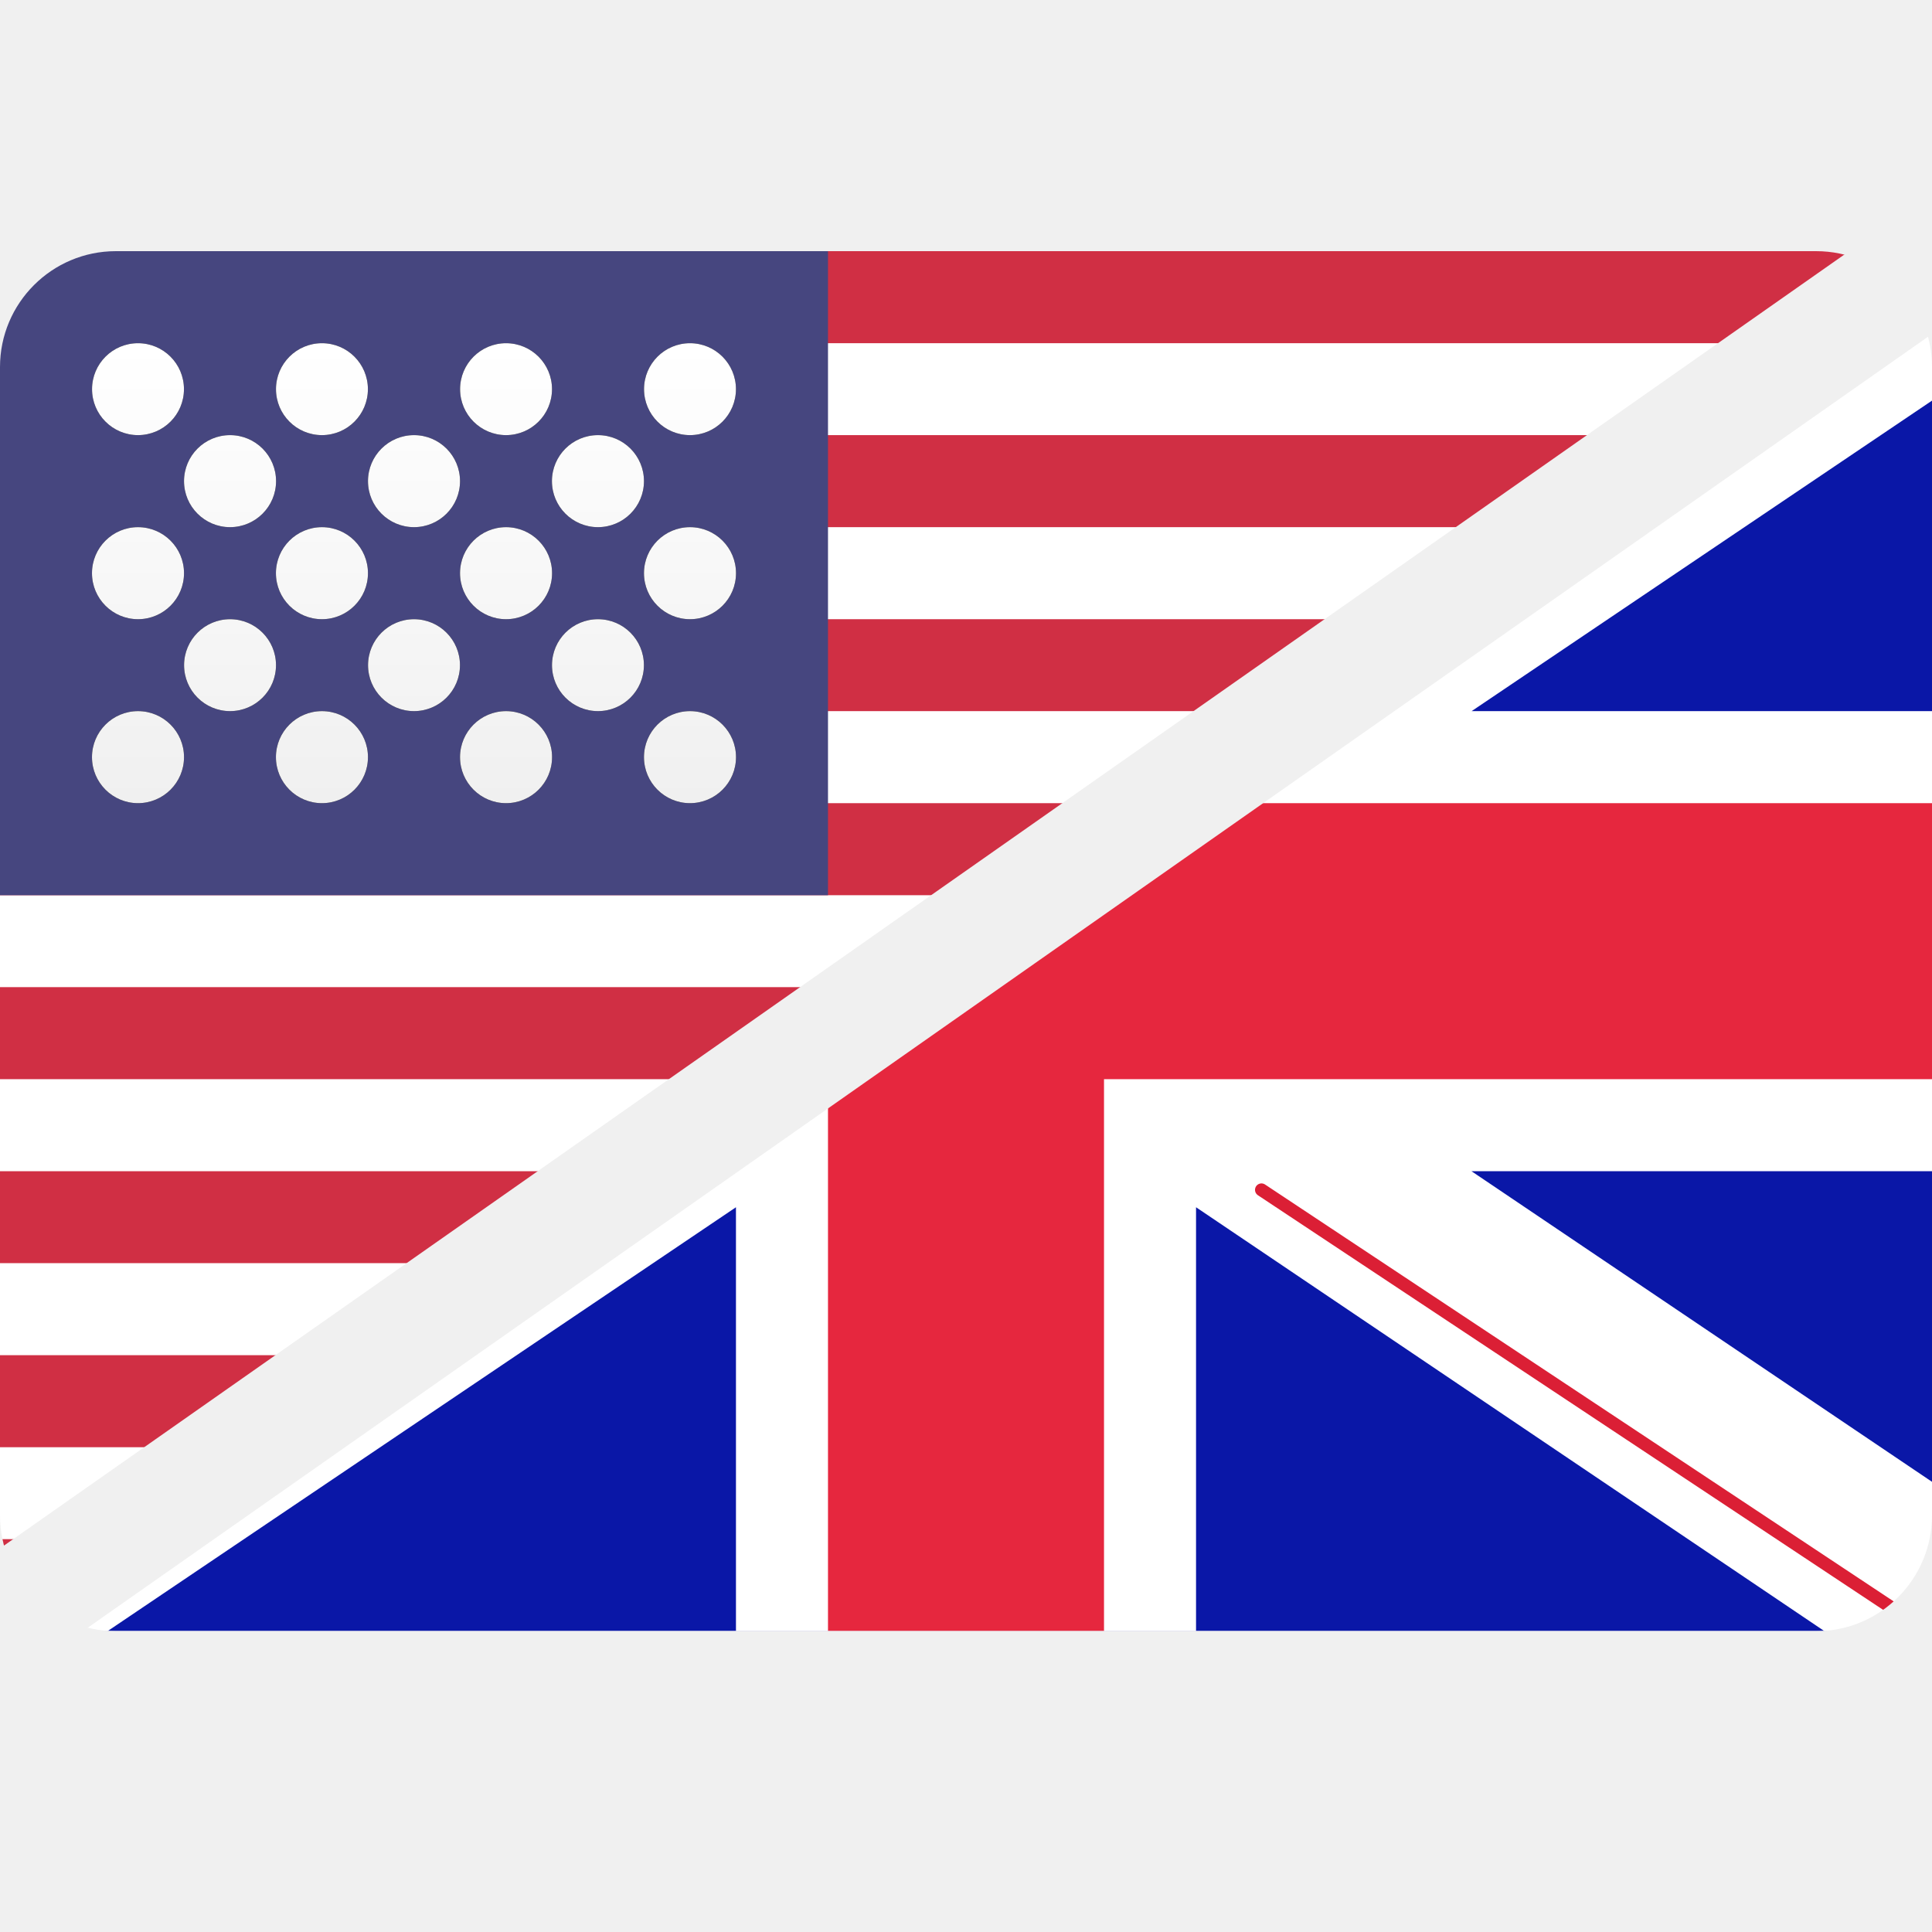
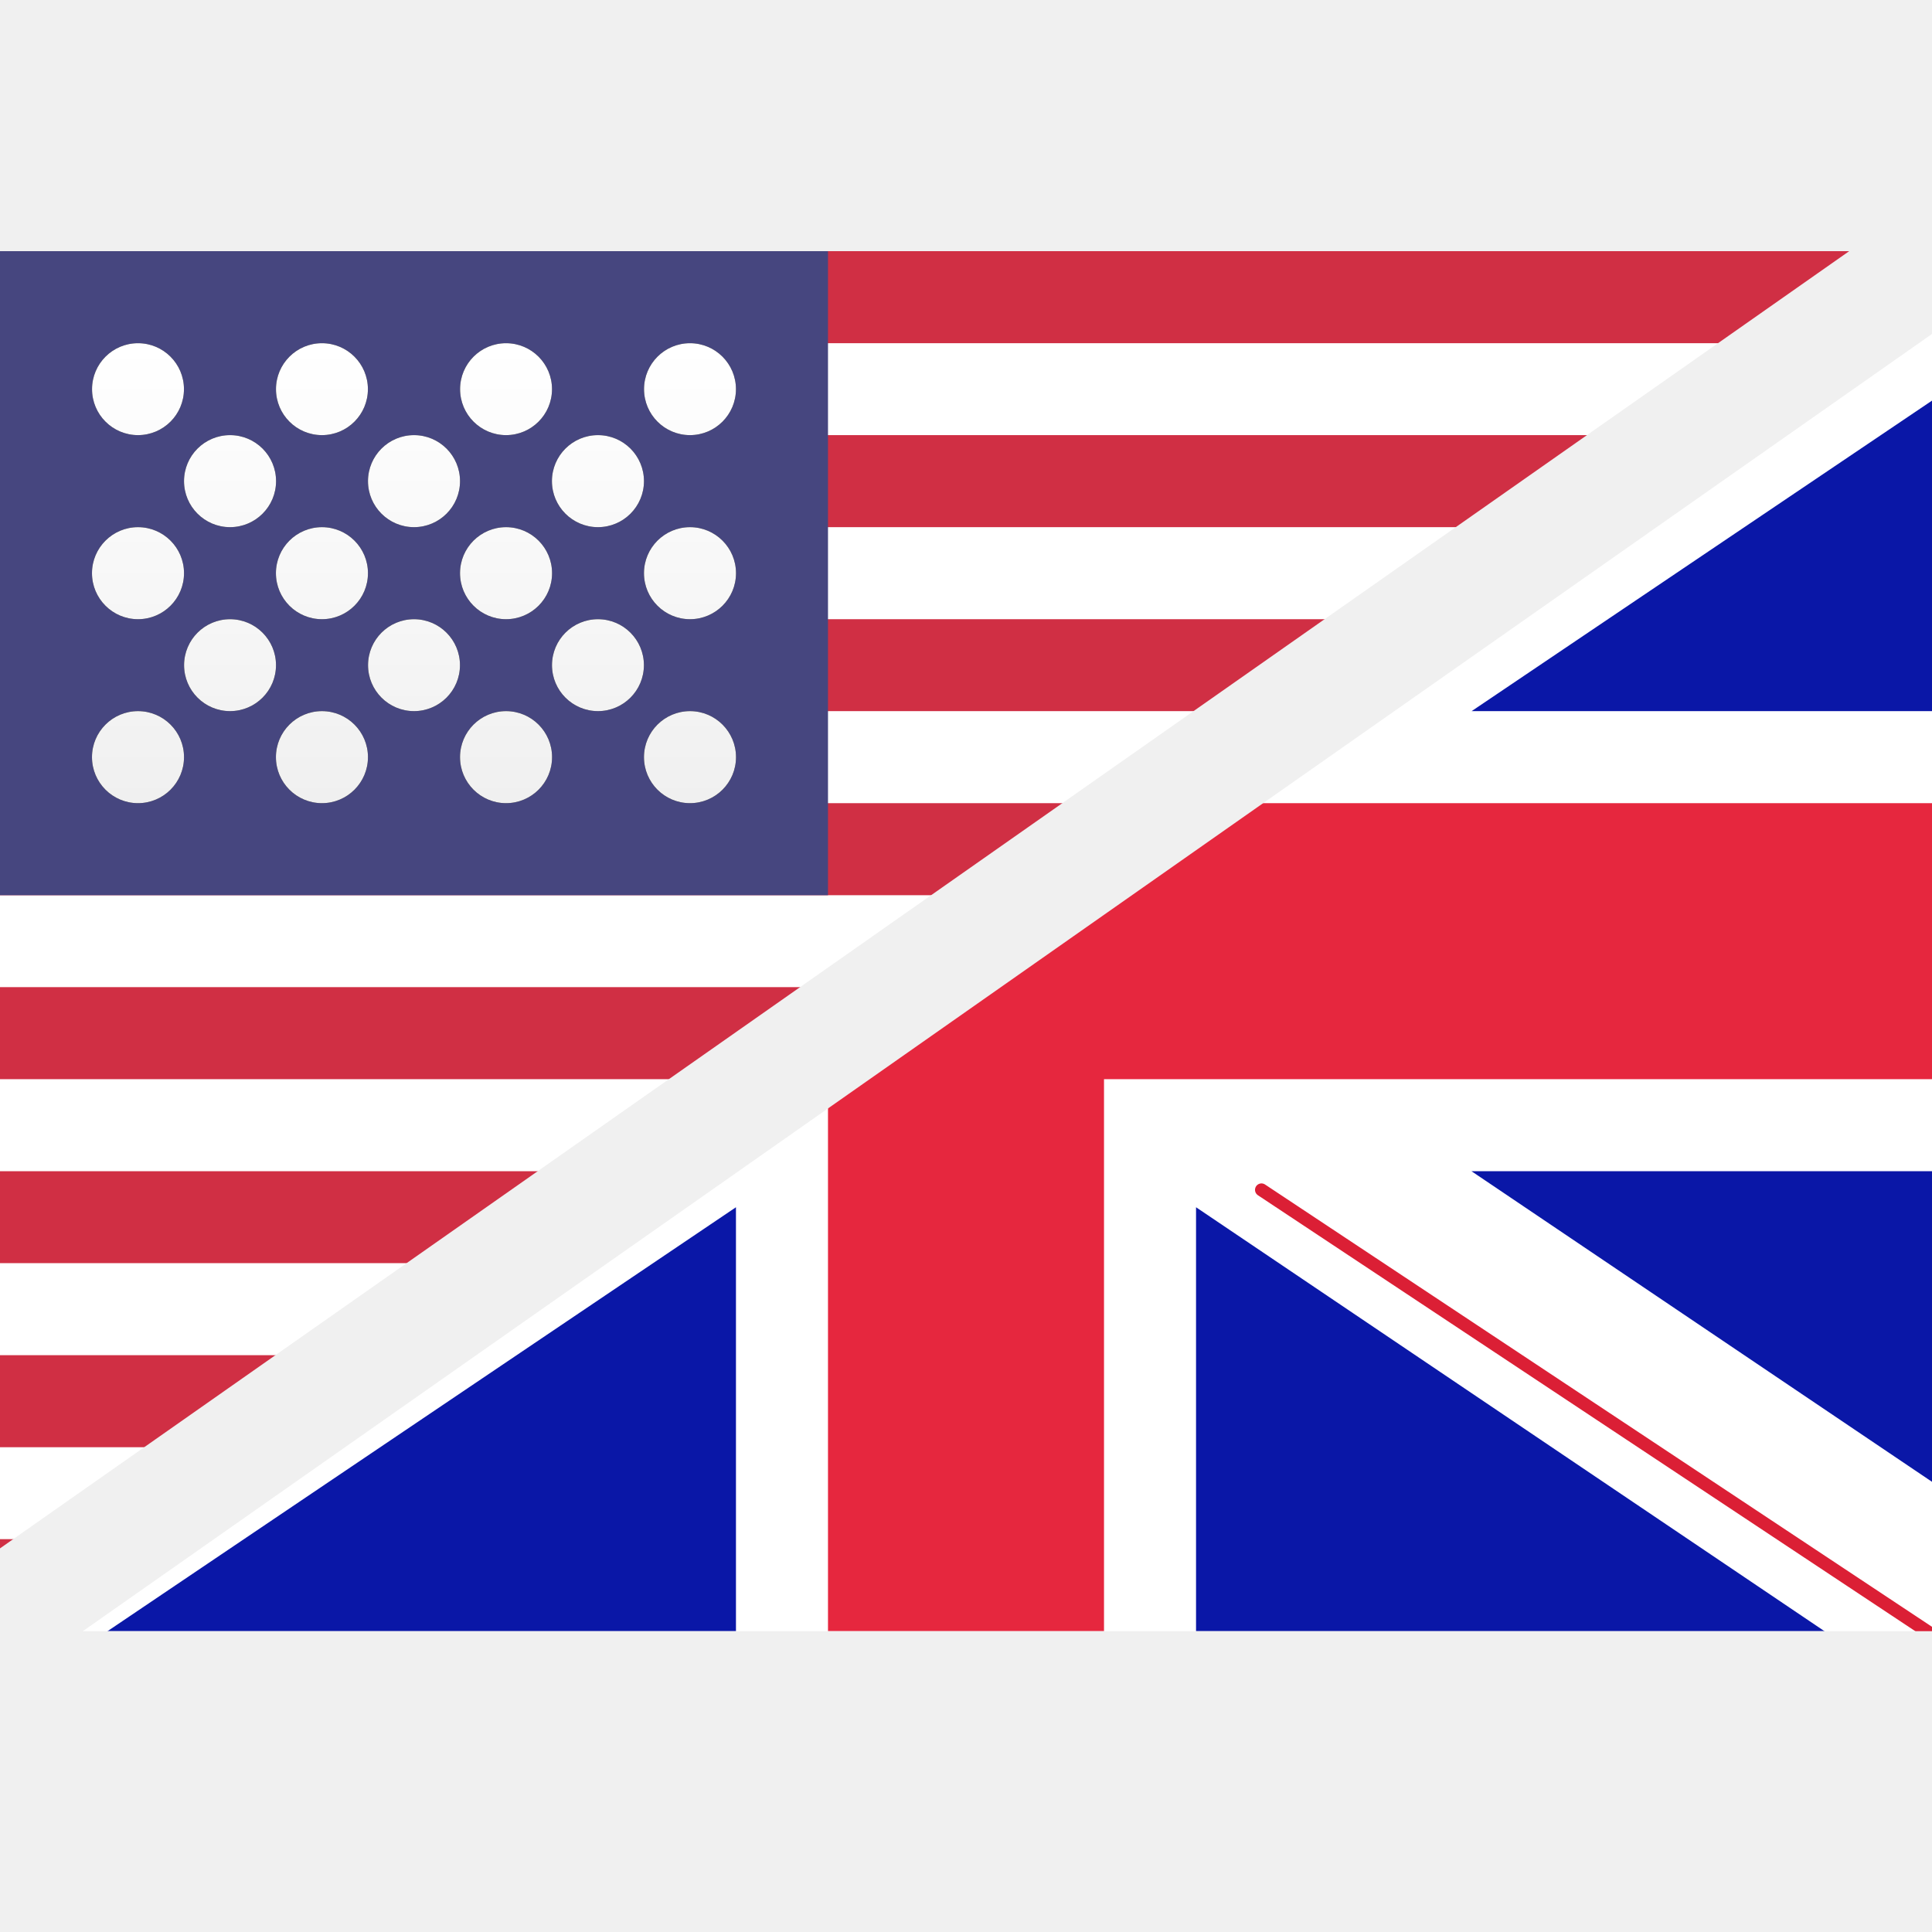
- <svg xmlns="http://www.w3.org/2000/svg" xmlns:xlink="http://www.w3.org/1999/xlink" width="100" height="100">
+ <svg xmlns="http://www.w3.org/2000/svg" width="100" height="100">
  <defs>
-     <rect id="path-1" x="0" y="0" width="100" height="71.43" rx="6" />
-     <path id="path-3" d="M96 .286V67.43H.286z" />
-     <rect id="path-5" x="0" y="0" width="100" height="71.43" rx="2" />
-     <rect id="path-7" x="0" y="0" width="100" height="71.43" rx="2" />
-     <rect id="path-9" x="0" y="0" width="100" height="71.43" rx="2" />
-     <rect id="path-11" x="0" y="0" width="100" height="71.43" rx="2" />
-     <rect id="path-13" x="0" y="0" width="100" height="71.43" rx="2" />
-     <path id="path-15" d="M0 0h95.714L0 67.144z" />
-     <rect id="path-17" x="0" y="0" width="100" height="71.43" rx="2" />
-     <rect id="path-19" x="0" y="0" width="100" height="71.43" rx="2" />
-     <rect id="path-21" x="0" y="0" width="100" height="71.43" rx="2" />
-     <linearGradient x1="50%" y1="0%" x2="50%" y2="100%" id="linearGradient-23">
+     <mask id="en_a">
+       <rect width="100" height="71.43" rx="6" />
+     </mask>
+     <mask id="en_b" fill="#fff">
+       <path d="M96 .286V67.43H.286z" />
+     </mask>
+     <mask id="en_c" fill="#fff">
+       <path d="M0 0h95.714L0 67.144z" />
+     </mask>
+     <linearGradient x1="50%" y1="0%" x2="50%" y2="100%" id="en_d">
      <stop stop-color="#FFF" offset="0%" />
      <stop stop-color="#F0F0F0" offset="100%" />
    </linearGradient>
  </defs>
-   <g id="Artboard" stroke="none" stroke-width="1" fill="none" fill-rule="evenodd">
-     <g id="flag_en" transform="translate(0 13)">
-       <mask id="mask-2" fill="#fff">
-         <use xlink:href="#path-1" />
-       </mask>
-       <g id="Group" mask="url(#mask-2)">
-         <g id="en-b-link" fill="#EEE" fill-opacity="0" fill-rule="nonzero">
-           <path id="en-b" d="M100 4.286V71.43H4.286z" />
-         </g>
-         <g id="Clipped" transform="translate(4 4)">
-           <mask id="mask-4" fill="#fff">
-             <use xlink:href="#path-3" />
-           </mask>
-           <g id="Group" mask="url(#mask-4)">
-             <g transform="translate(-4 -4)">
-               <g id="en-d-link">
-                 <rect id="en-d" fill="#FFF" fill-rule="nonzero" x="0" y="0" width="100" height="71.43" rx="2" />
-               </g>
-               <g id="Clipped">
-                 <mask id="mask-6" fill="#fff">
-                   <use xlink:href="#path-5" />
-                 </mask>
-                 <path id="Path" fill="#0A17A7" fill-rule="nonzero" mask="url(#mask-6)" d="M0 0h100v71.43H0z" />
-               </g>
-               <g id="Clipped">
-                 <mask id="mask-8" fill="#fff">
-                   <use xlink:href="#path-7" />
-                 </mask>
-                 <path id="Path" fill="#FFF" fill-rule="nonzero" mask="url(#mask-8)" d="M23.836 47.622H0V23.808h23.836L-9.907 1.05l5.336-7.893L38.1 21.943V-4.764h23.814v26.707l42.672-28.786 5.328 7.893-33.743 22.758H100v23.814H76.164l33.743 22.758-5.328 7.893-42.672-28.786v26.707H38.093V49.487L-4.58 78.273l-5.328-7.893z" />
-               </g>
-               <g id="Clipped">
-                 <mask id="mask-10" fill="#fff">
-                   <use xlink:href="#path-9" />
-                 </mask>
-               </g>
-               <g id="Clipped">
-                 <mask id="mask-12" fill="#fff">
-                   <use xlink:href="#path-11" />
-                 </mask>
-                 <path id="Path" stroke="#DB1F35" stroke-width=".667" stroke-linecap="round" mask="url(#mask-12)" d="M112.179 79.68L65.293 48.587" />
-               </g>
-               <g id="Clipped">
-                 <mask id="mask-14" fill="#fff">
-                   <use xlink:href="#path-13" />
-                 </mask>
-                 <path id="Path" fill="#E6273E" fill-rule="nonzero" mask="url(#mask-14)" d="M0 42.858h42.857V71.43h14.286V42.858H100V28.572H57.143V0H42.857v28.572H0z" />
-               </g>
-             </g>
-           </g>
-         </g>
-         <g id="en-f-link" fill="#EEE" fill-opacity="0" fill-rule="nonzero">
-           <path id="en-f" d="M0 0h95.714L0 67.144z" />
-         </g>
-         <g id="Clipped">
-           <mask id="mask-16" fill="#fff">
-             <use xlink:href="#path-15" />
-           </mask>
-           <g id="Group" mask="url(#mask-16)">
-             <g id="en-h-link" fill="#FFF" fill-rule="nonzero">
-               <rect id="en-h" x="0" y="0" width="100" height="71.43" rx="2" />
-             </g>
-             <g id="Clipped">
-               <mask id="mask-18" fill="#fff">
-                 <use xlink:href="#path-17" />
-               </mask>
-               <path d="M0 0h100v4.764H0V0zm0 9.522h100v4.764H0V9.522zm0 9.528h100v4.758H0V19.05zm0 9.522h100v4.764H0v-4.764zm0 9.522h100v4.764H0v-4.764zm0 9.528h100v4.758H0v-4.758zm0 9.522h100v4.764H0v-4.764zm0 9.522h100v4.764H0v-4.764z" id="Shape" fill="#D02F44" fill-rule="nonzero" mask="url(#mask-18)" />
-             </g>
-             <g id="Clipped">
-               <mask id="mask-20" fill="#fff">
-                 <use xlink:href="#path-19" />
-               </mask>
-               <path id="Path" fill="#46467F" fill-rule="nonzero" mask="url(#mask-20)" d="M0 0h42.857v33.336H0z" />
-             </g>
-             <g id="Clipped">
-               <mask id="mask-22" fill="#fff">
-                 <use xlink:href="#path-21" />
-               </mask>
-               <g id="Group" mask="url(#mask-22)" fill-rule="nonzero">
-                 <g id="en-k-link" fill="#000">
-                   <path d="M7.143 9.522a2.379 2.379 0 1 1 0-4.758 2.379 2.379 0 0 1 0 4.758zm9.521 0a2.379 2.379 0 1 1 0-4.758 2.379 2.379 0 0 1 0 4.758zm9.529 0a2.379 2.379 0 1 1 0-4.758 2.379 2.379 0 0 1 0 4.758zm9.521 0a2.379 2.379 0 1 1 0-4.758 2.379 2.379 0 0 1 0 4.758zm-23.807 4.764a2.382 2.382 0 1 1 0-4.764 2.382 2.382 0 0 1 0 4.764zm9.522 0a2.382 2.382 0 1 1 0-4.764 2.382 2.382 0 0 1 0 4.764zm9.521 0a2.382 2.382 0 1 1 0-4.764 2.382 2.382 0 0 1 0 4.764zm4.764 4.764a2.382 2.382 0 1 1 0-4.764 2.382 2.382 0 0 1 0 4.764zm-9.521 0a2.382 2.382 0 1 1 0-4.764 2.382 2.382 0 0 1 0 4.764zm-9.529 0a2.382 2.382 0 1 1 0-4.764 2.382 2.382 0 0 1 0 4.764zm-9.521 0a2.382 2.382 0 1 1 0-4.764 2.382 2.382 0 0 1 0 4.764zm4.764 4.758a2.379 2.379 0 1 1 0-4.758 2.379 2.379 0 0 1 0 4.758zm9.522 0a2.379 2.379 0 1 1 0-4.758 2.379 2.379 0 0 1 0 4.758zm9.521 0a2.379 2.379 0 1 1 0-4.758 2.379 2.379 0 0 1 0 4.758zm4.764 4.764a2.382 2.382 0 1 1 0-4.764 2.382 2.382 0 0 1 0 4.764zm-9.521 0a2.382 2.382 0 1 1 0-4.764 2.382 2.382 0 0 1 0 4.764zm-9.529 0a2.382 2.382 0 1 1 0-4.764 2.382 2.382 0 0 1 0 4.764zm-9.521 0a2.382 2.382 0 1 1 0-4.764 2.382 2.382 0 0 1 0 4.764z" id="en-k" />
-                 </g>
-                 <g id="en-k-link" fill="url(#linearGradient-23)">
-                   <path d="M7.143 9.522a2.379 2.379 0 1 1 0-4.758 2.379 2.379 0 0 1 0 4.758zm9.521 0a2.379 2.379 0 1 1 0-4.758 2.379 2.379 0 0 1 0 4.758zm9.529 0a2.379 2.379 0 1 1 0-4.758 2.379 2.379 0 0 1 0 4.758zm9.521 0a2.379 2.379 0 1 1 0-4.758 2.379 2.379 0 0 1 0 4.758zm-23.807 4.764a2.382 2.382 0 1 1 0-4.764 2.382 2.382 0 0 1 0 4.764zm9.522 0a2.382 2.382 0 1 1 0-4.764 2.382 2.382 0 0 1 0 4.764zm9.521 0a2.382 2.382 0 1 1 0-4.764 2.382 2.382 0 0 1 0 4.764zm4.764 4.764a2.382 2.382 0 1 1 0-4.764 2.382 2.382 0 0 1 0 4.764zm-9.521 0a2.382 2.382 0 1 1 0-4.764 2.382 2.382 0 0 1 0 4.764zm-9.529 0a2.382 2.382 0 1 1 0-4.764 2.382 2.382 0 0 1 0 4.764zm-9.521 0a2.382 2.382 0 1 1 0-4.764 2.382 2.382 0 0 1 0 4.764zm4.764 4.758a2.379 2.379 0 1 1 0-4.758 2.379 2.379 0 0 1 0 4.758zm9.522 0a2.379 2.379 0 1 1 0-4.758 2.379 2.379 0 0 1 0 4.758zm9.521 0a2.379 2.379 0 1 1 0-4.758 2.379 2.379 0 0 1 0 4.758zm4.764 4.764a2.382 2.382 0 1 1 0-4.764 2.382 2.382 0 0 1 0 4.764zm-9.521 0a2.382 2.382 0 1 1 0-4.764 2.382 2.382 0 0 1 0 4.764zm-9.529 0a2.382 2.382 0 1 1 0-4.764 2.382 2.382 0 0 1 0 4.764zm-9.521 0a2.382 2.382 0 1 1 0-4.764 2.382 2.382 0 0 1 0 4.764z" id="en-k" />
-                 </g>
-               </g>
-             </g>
-           </g>
-         </g>
+   <g fill="none" fill-rule="evenodd" mask="url(en_a)">
+     <path d="M100 17.286V84.43H4.286z" />
+     <g mask="url(#en_b)" transform="translate(4 17)">
+       <g transform="translate(-4 -4)">
+         <rect fill="#FFF" fill-rule="nonzero" width="100" height="71.43" rx="2" />
+         <path fill="#0A17A7" fill-rule="nonzero" d="M0 0h100v71.43H0z" />
+         <path fill="#FFF" fill-rule="nonzero" d="M23.836 47.622H0V23.808h23.836L-9.907 1.05l5.336-7.893L38.1 21.943V-4.764h23.814v26.707l42.672-28.786 5.328 7.893-33.743 22.758H100v23.814H76.164l33.743 22.758-5.328 7.893-42.672-28.786v26.707H38.093V49.487L-4.58 78.273l-5.328-7.893z" />
+         <path stroke="#DB1F35" stroke-width=".667" stroke-linecap="round" d="M112.179 79.68L65.293 48.587" />
+         <path fill="#E6273E" fill-rule="nonzero" d="M0 42.858h42.857V71.43h14.286V42.858H100V28.572H57.143V0H42.857v28.572H0z" />
+       </g>
+     </g>
+     <path d="M0 13h95.714L0 80.144z" />
+     <g mask="url(#en_c)" transform="translate(0 13)">
+       <g fill="#FFF" fill-rule="nonzero">
+         <rect width="100" height="71.43" rx="2" />
+         <path d="M0 0h100v4.764H0V0zm0 9.522h100v4.764H0V9.522zm0 9.528h100v4.758H0V19.05zm0 9.522h100v4.764H0v-4.764zm0 9.522h100v4.764H0v-4.764zm0 9.528h100v4.758H0v-4.758zm0 9.522h100v4.764H0v-4.764zm0 9.522h100v4.764H0v-4.764z" fill="#D02F44" />
+         <path fill="#46467F" d="M0 0h42.857v33.336H0z" />
+         <path d="M7.143 9.522a2.379 2.379 0 1 1 0-4.758 2.379 2.379 0 0 1 0 4.758zm9.521 0a2.379 2.379 0 1 1 0-4.758 2.379 2.379 0 0 1 0 4.758zm9.529 0a2.379 2.379 0 1 1 0-4.758 2.379 2.379 0 0 1 0 4.758zm9.521 0a2.379 2.379 0 1 1 0-4.758 2.379 2.379 0 0 1 0 4.758zm-23.807 4.764a2.382 2.382 0 1 1 0-4.764 2.382 2.382 0 0 1 0 4.764zm9.522 0a2.382 2.382 0 1 1 0-4.764 2.382 2.382 0 0 1 0 4.764zm9.521 0a2.382 2.382 0 1 1 0-4.764 2.382 2.382 0 0 1 0 4.764zm4.764 4.764a2.382 2.382 0 1 1 0-4.764 2.382 2.382 0 0 1 0 4.764zm-9.521 0a2.382 2.382 0 1 1 0-4.764 2.382 2.382 0 0 1 0 4.764zm-9.529 0a2.382 2.382 0 1 1 0-4.764 2.382 2.382 0 0 1 0 4.764zm-9.521 0a2.382 2.382 0 1 1 0-4.764 2.382 2.382 0 0 1 0 4.764zm4.764 4.758a2.379 2.379 0 1 1 0-4.758 2.379 2.379 0 0 1 0 4.758zm9.522 0a2.379 2.379 0 1 1 0-4.758 2.379 2.379 0 0 1 0 4.758zm9.521 0a2.379 2.379 0 1 1 0-4.758 2.379 2.379 0 0 1 0 4.758zm4.764 4.764a2.382 2.382 0 1 1 0-4.764 2.382 2.382 0 0 1 0 4.764zm-9.521 0a2.382 2.382 0 1 1 0-4.764 2.382 2.382 0 0 1 0 4.764zm-9.529 0a2.382 2.382 0 1 1 0-4.764 2.382 2.382 0 0 1 0 4.764zm-9.521 0a2.382 2.382 0 1 1 0-4.764 2.382 2.382 0 0 1 0 4.764z" fill="#000" />
+         <path d="M7.143 9.522a2.379 2.379 0 1 1 0-4.758 2.379 2.379 0 0 1 0 4.758zm9.521 0a2.379 2.379 0 1 1 0-4.758 2.379 2.379 0 0 1 0 4.758zm9.529 0a2.379 2.379 0 1 1 0-4.758 2.379 2.379 0 0 1 0 4.758zm9.521 0a2.379 2.379 0 1 1 0-4.758 2.379 2.379 0 0 1 0 4.758zm-23.807 4.764a2.382 2.382 0 1 1 0-4.764 2.382 2.382 0 0 1 0 4.764zm9.522 0a2.382 2.382 0 1 1 0-4.764 2.382 2.382 0 0 1 0 4.764zm9.521 0a2.382 2.382 0 1 1 0-4.764 2.382 2.382 0 0 1 0 4.764zm4.764 4.764a2.382 2.382 0 1 1 0-4.764 2.382 2.382 0 0 1 0 4.764zm-9.521 0a2.382 2.382 0 1 1 0-4.764 2.382 2.382 0 0 1 0 4.764zm-9.529 0a2.382 2.382 0 1 1 0-4.764 2.382 2.382 0 0 1 0 4.764zm-9.521 0a2.382 2.382 0 1 1 0-4.764 2.382 2.382 0 0 1 0 4.764zm4.764 4.758a2.379 2.379 0 1 1 0-4.758 2.379 2.379 0 0 1 0 4.758zm9.522 0a2.379 2.379 0 1 1 0-4.758 2.379 2.379 0 0 1 0 4.758zm9.521 0a2.379 2.379 0 1 1 0-4.758 2.379 2.379 0 0 1 0 4.758zm4.764 4.764a2.382 2.382 0 1 1 0-4.764 2.382 2.382 0 0 1 0 4.764zm-9.521 0a2.382 2.382 0 1 1 0-4.764 2.382 2.382 0 0 1 0 4.764zm-9.529 0a2.382 2.382 0 1 1 0-4.764 2.382 2.382 0 0 1 0 4.764zm-9.521 0a2.382 2.382 0 1 1 0-4.764 2.382 2.382 0 0 1 0 4.764z" fill="url(#en_d)" />
      </g>
    </g>
  </g>
</svg>
